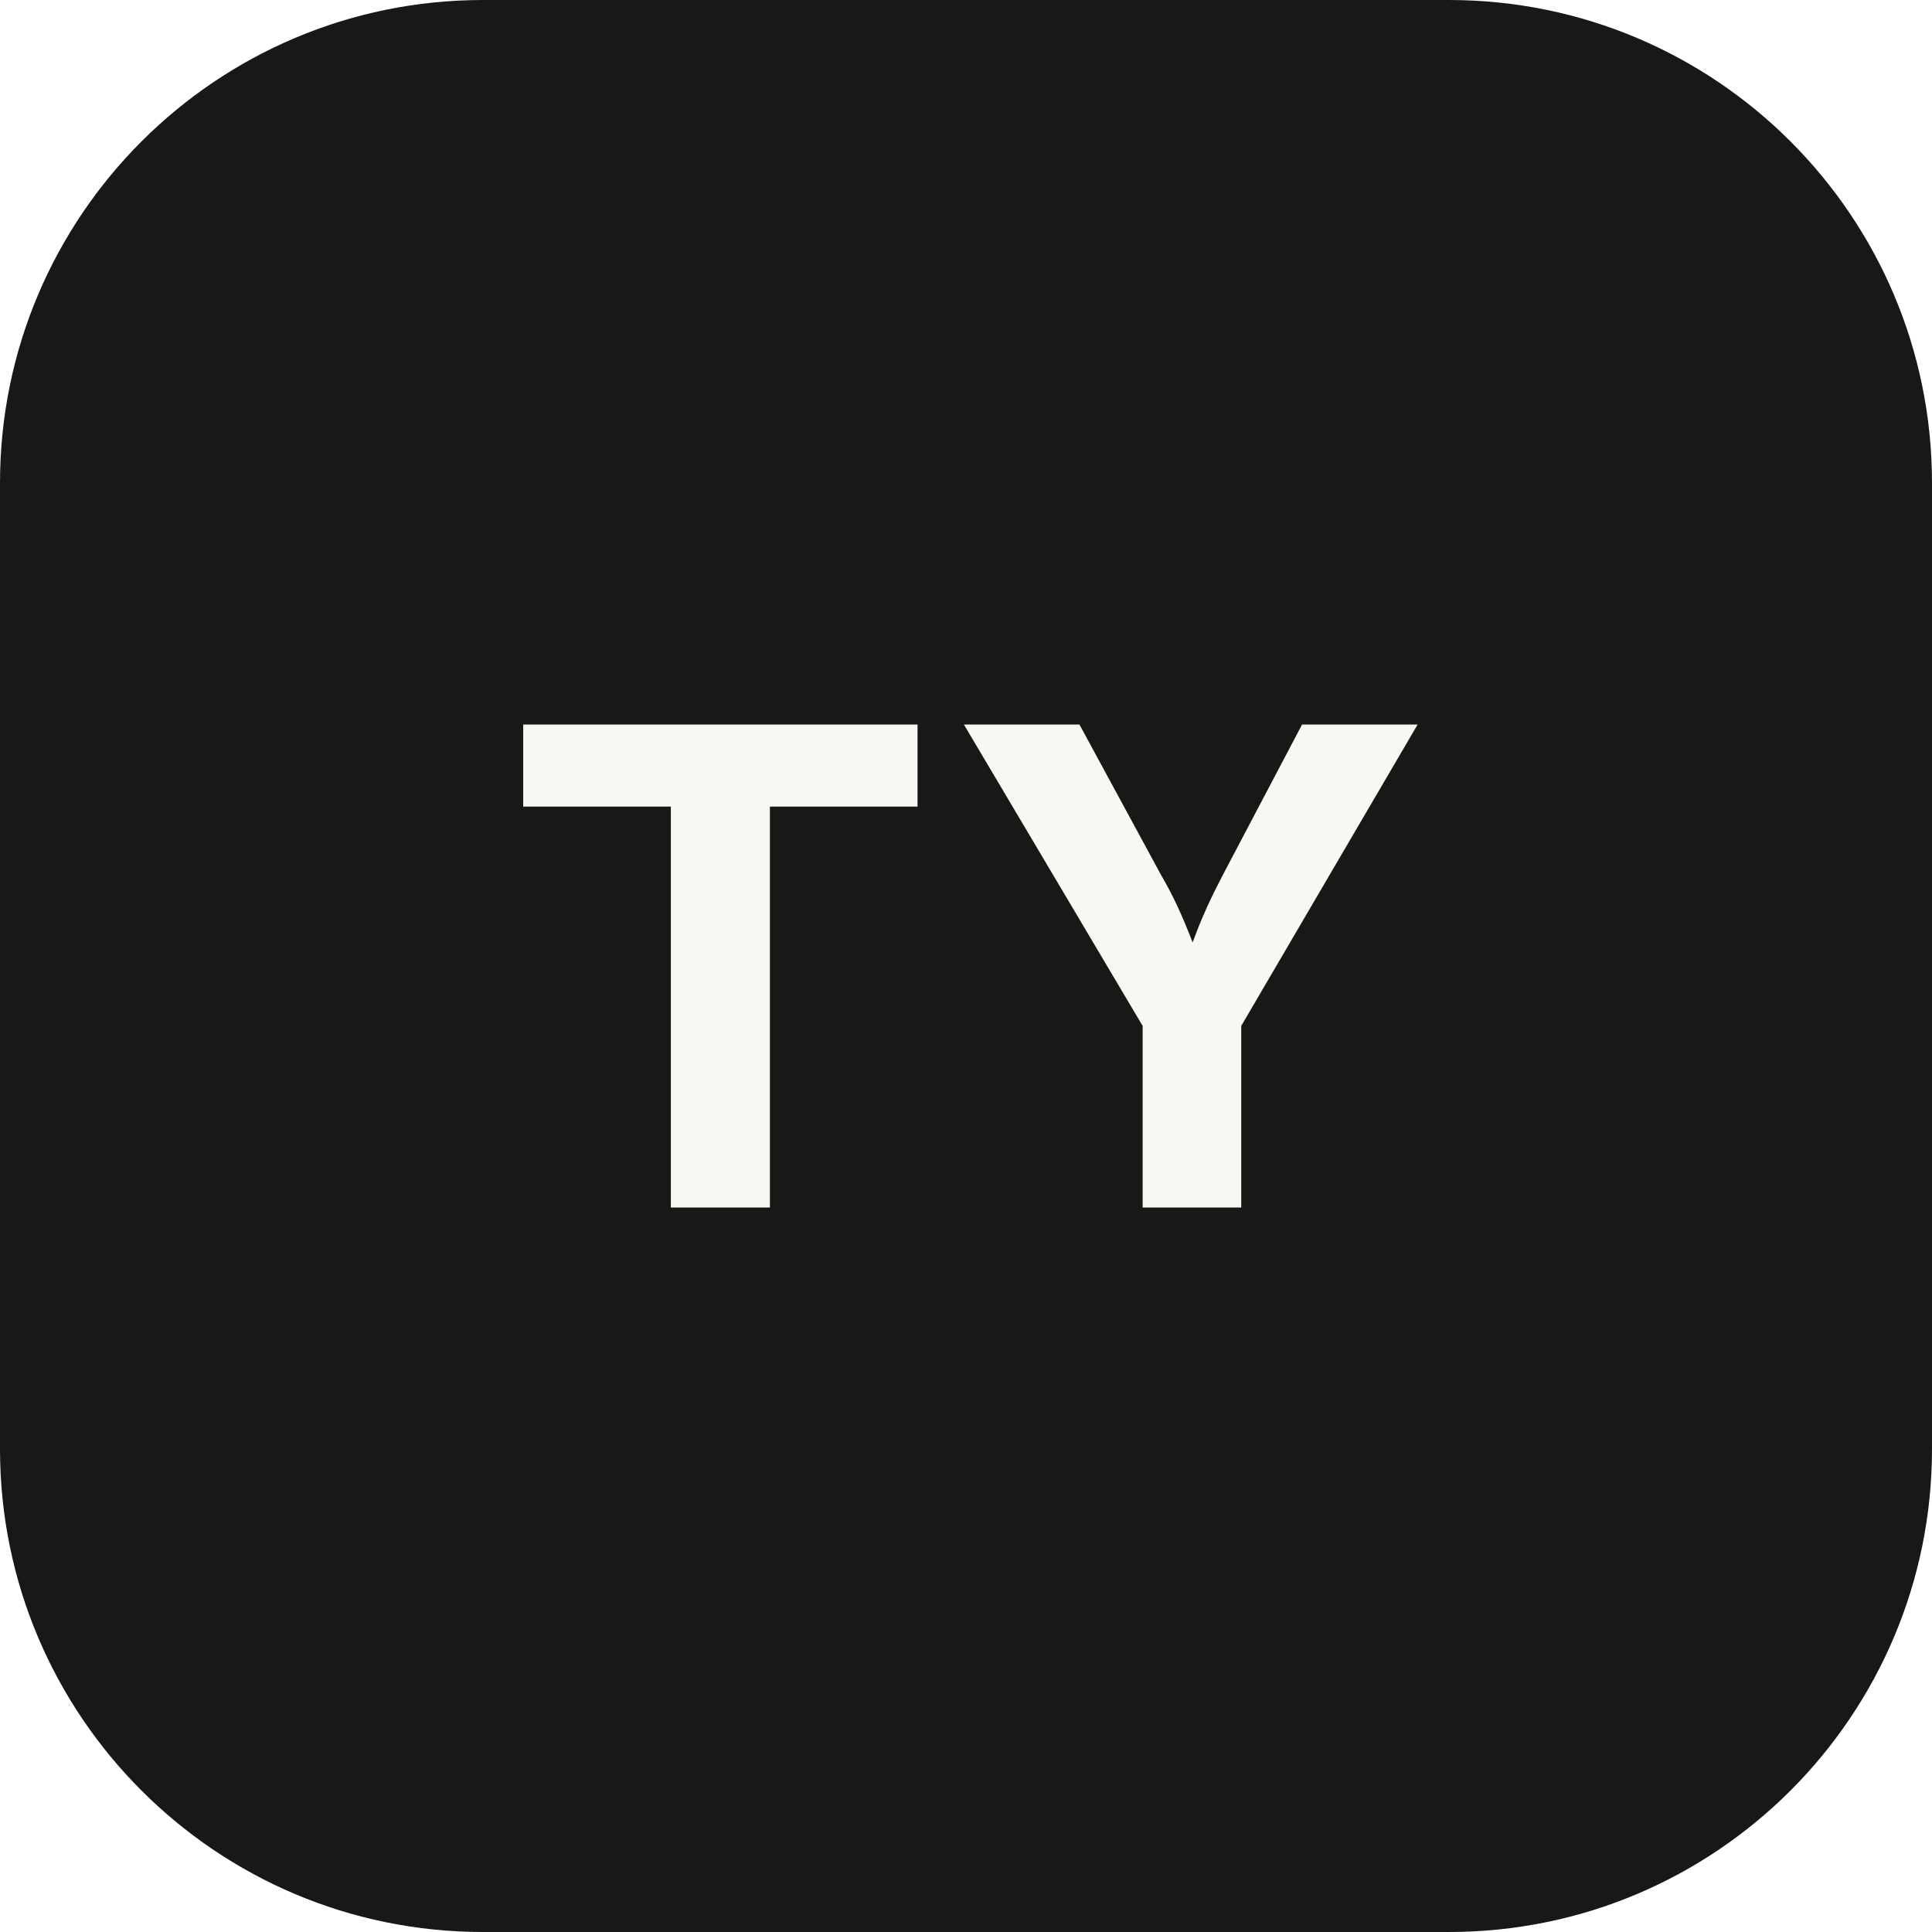
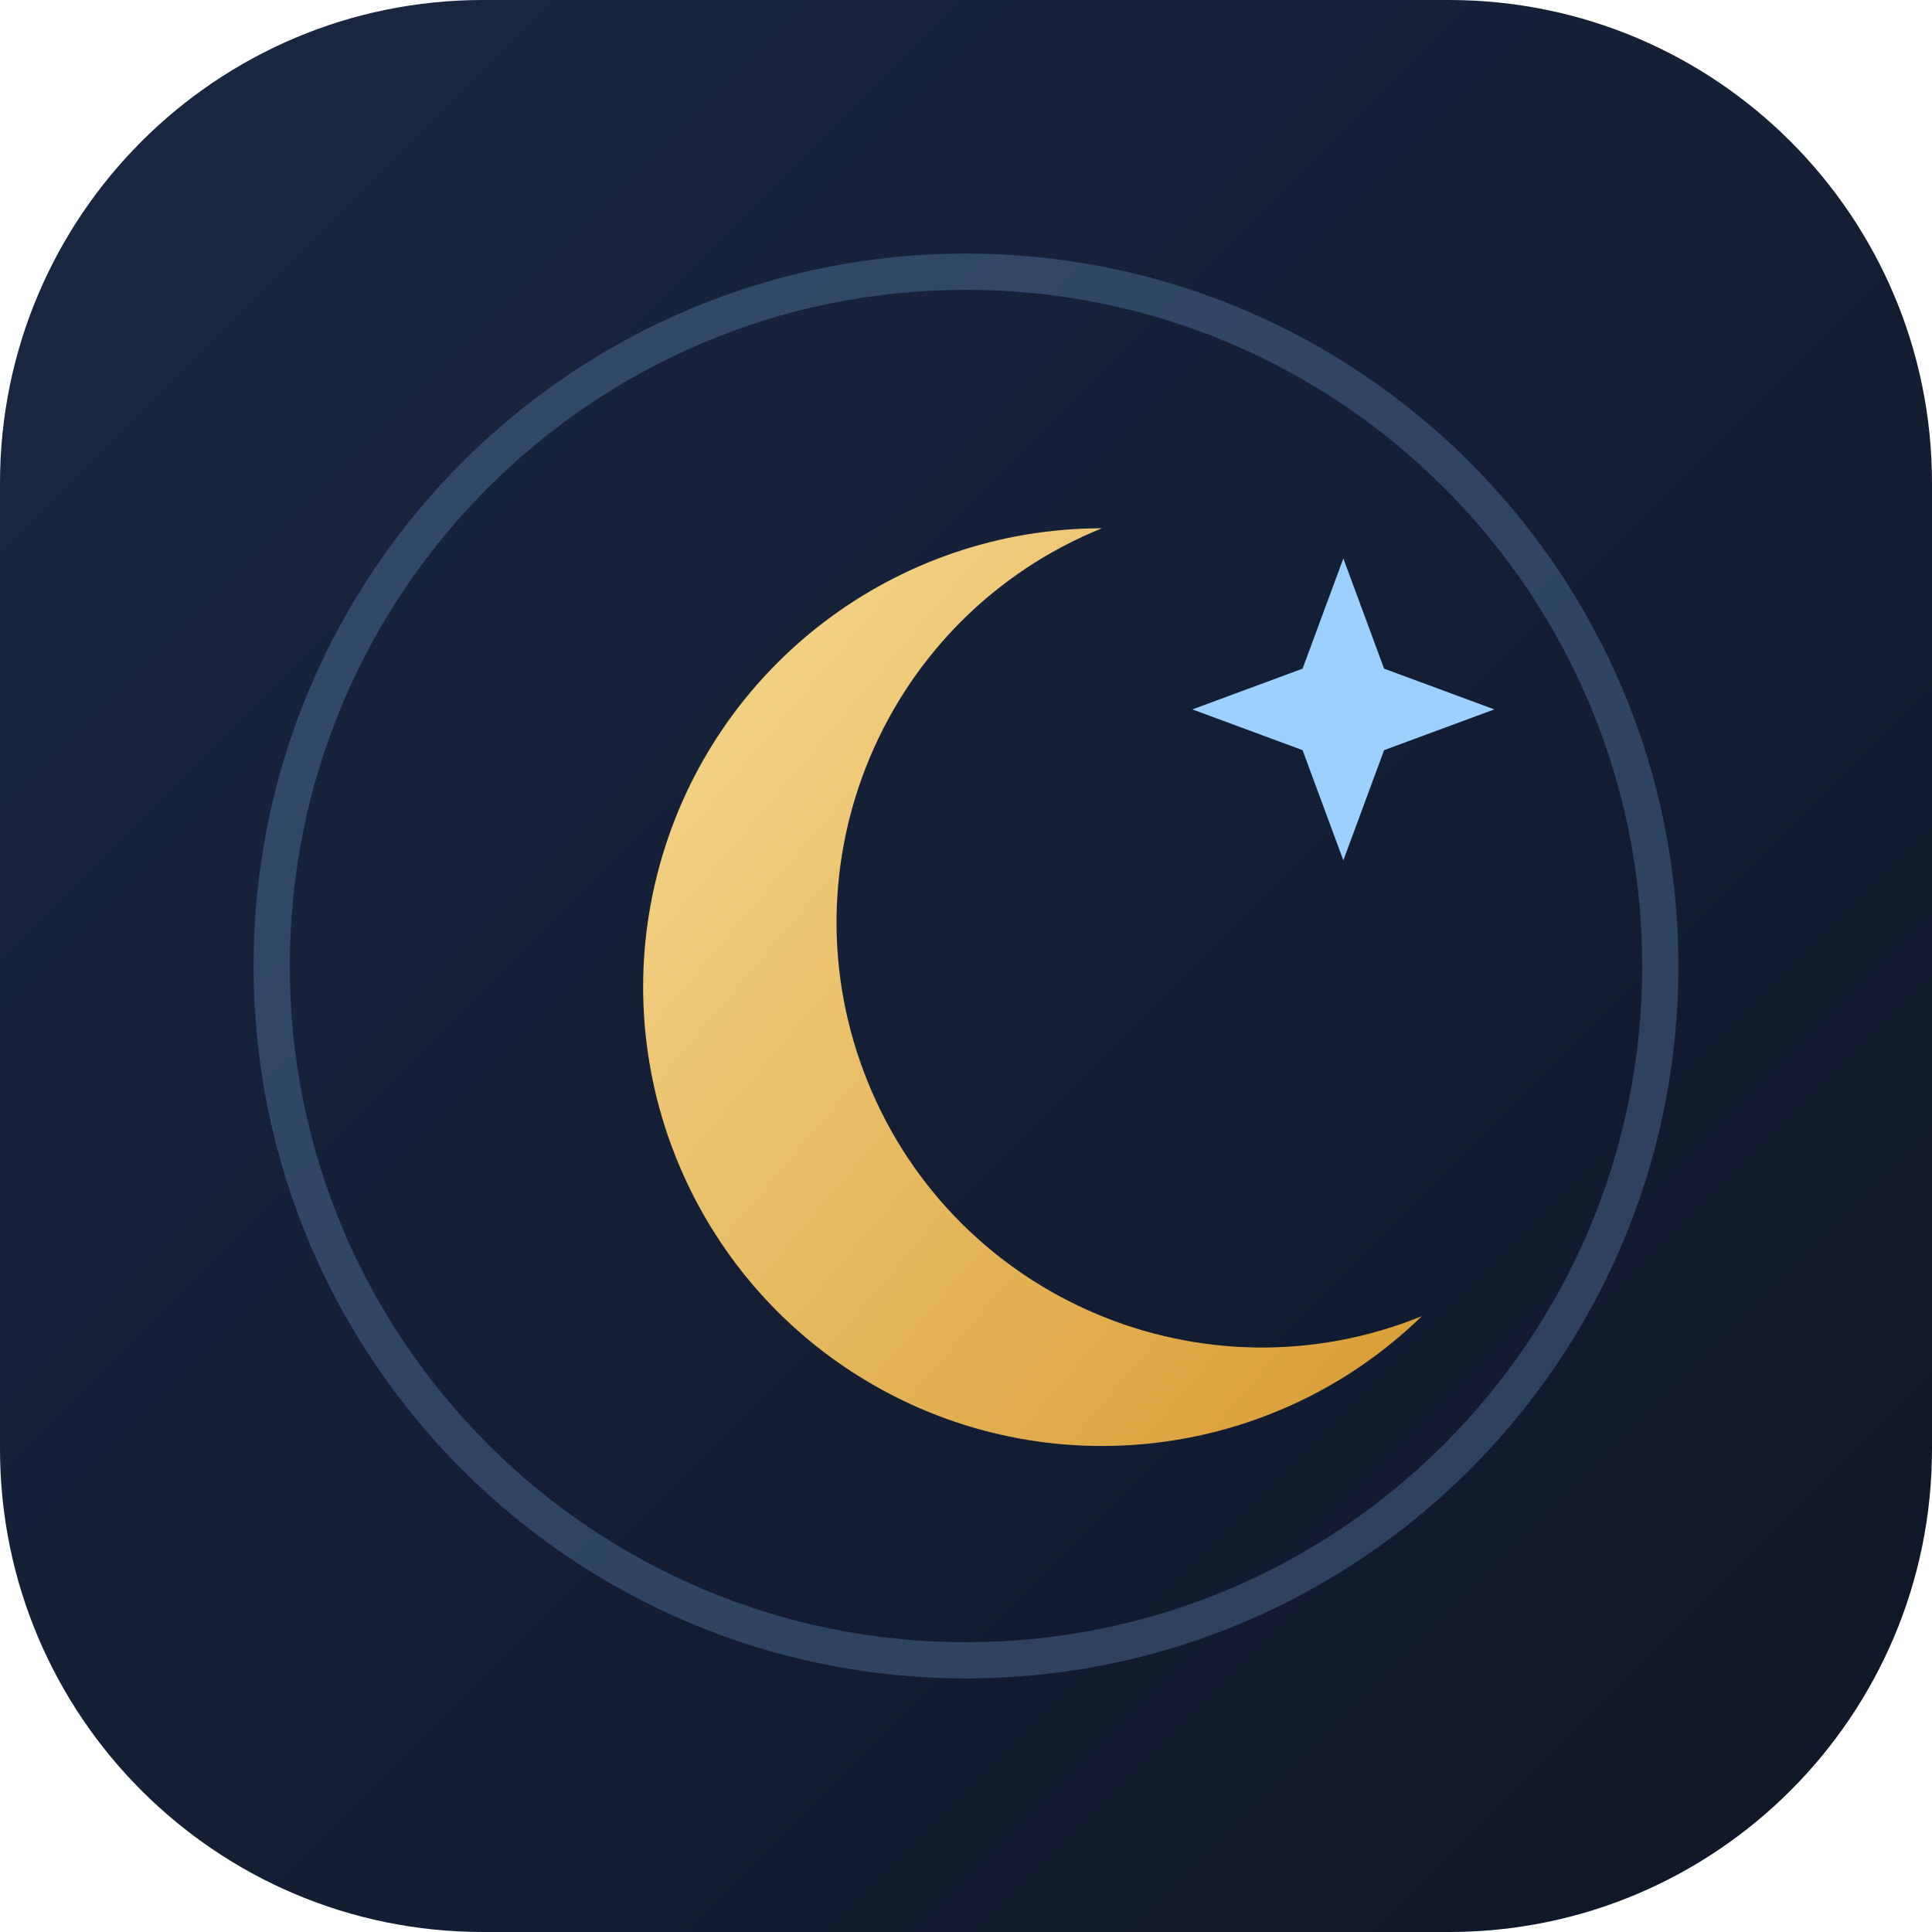
- <svg xmlns="http://www.w3.org/2000/svg" viewBox="0 0 64 64" role="img" aria-label="TY monogram">
-   <rect width="64" height="64" rx="16" fill="#181816" />
-   <text x="32" y="40" fill="#f7f7f4" font-family="-apple-system, BlinkMacSystemFont, sans-serif" font-size="22" font-weight="650" text-anchor="middle">TY</text>
+ <svg xmlns="http://www.w3.org/2000/svg" viewBox="0 0 64 64" role="img" aria-label="Tianye Tan emblem">
+   <defs>
+     <linearGradient id="bg" x1="0" y1="0" x2="1" y2="1">
+       <stop offset="0" stop-color="#192842" />
+       <stop offset="1" stop-color="#0f1728" />
+     </linearGradient>
+     <linearGradient id="gold" x1="0" y1="0" x2="1" y2="1">
+       <stop offset="0" stop-color="#f7da92" />
+       <stop offset="1" stop-color="#d89b32" />
+     </linearGradient>
+   </defs>
+   <rect width="64" height="64" rx="16" fill="url(#bg)" />
+   <circle cx="32" cy="32" r="23" fill="none" stroke="#85bcf0" stroke-opacity="0.24" stroke-width="1.2" />
+   <path d="M36.5 17.5a15.2 15.2 0 1 0 10.6 26.1 12.6 12.6 0 1 1-10.6-26.1Z" fill="url(#gold)" />
+   <path d="M44.5 18.5l1.35 3.65 3.65 1.35-3.65 1.35-1.35 3.65-1.35-3.65-3.65-1.35 3.65-1.35 1.35-3.65Z" fill="#9cd0ff" />
</svg>
